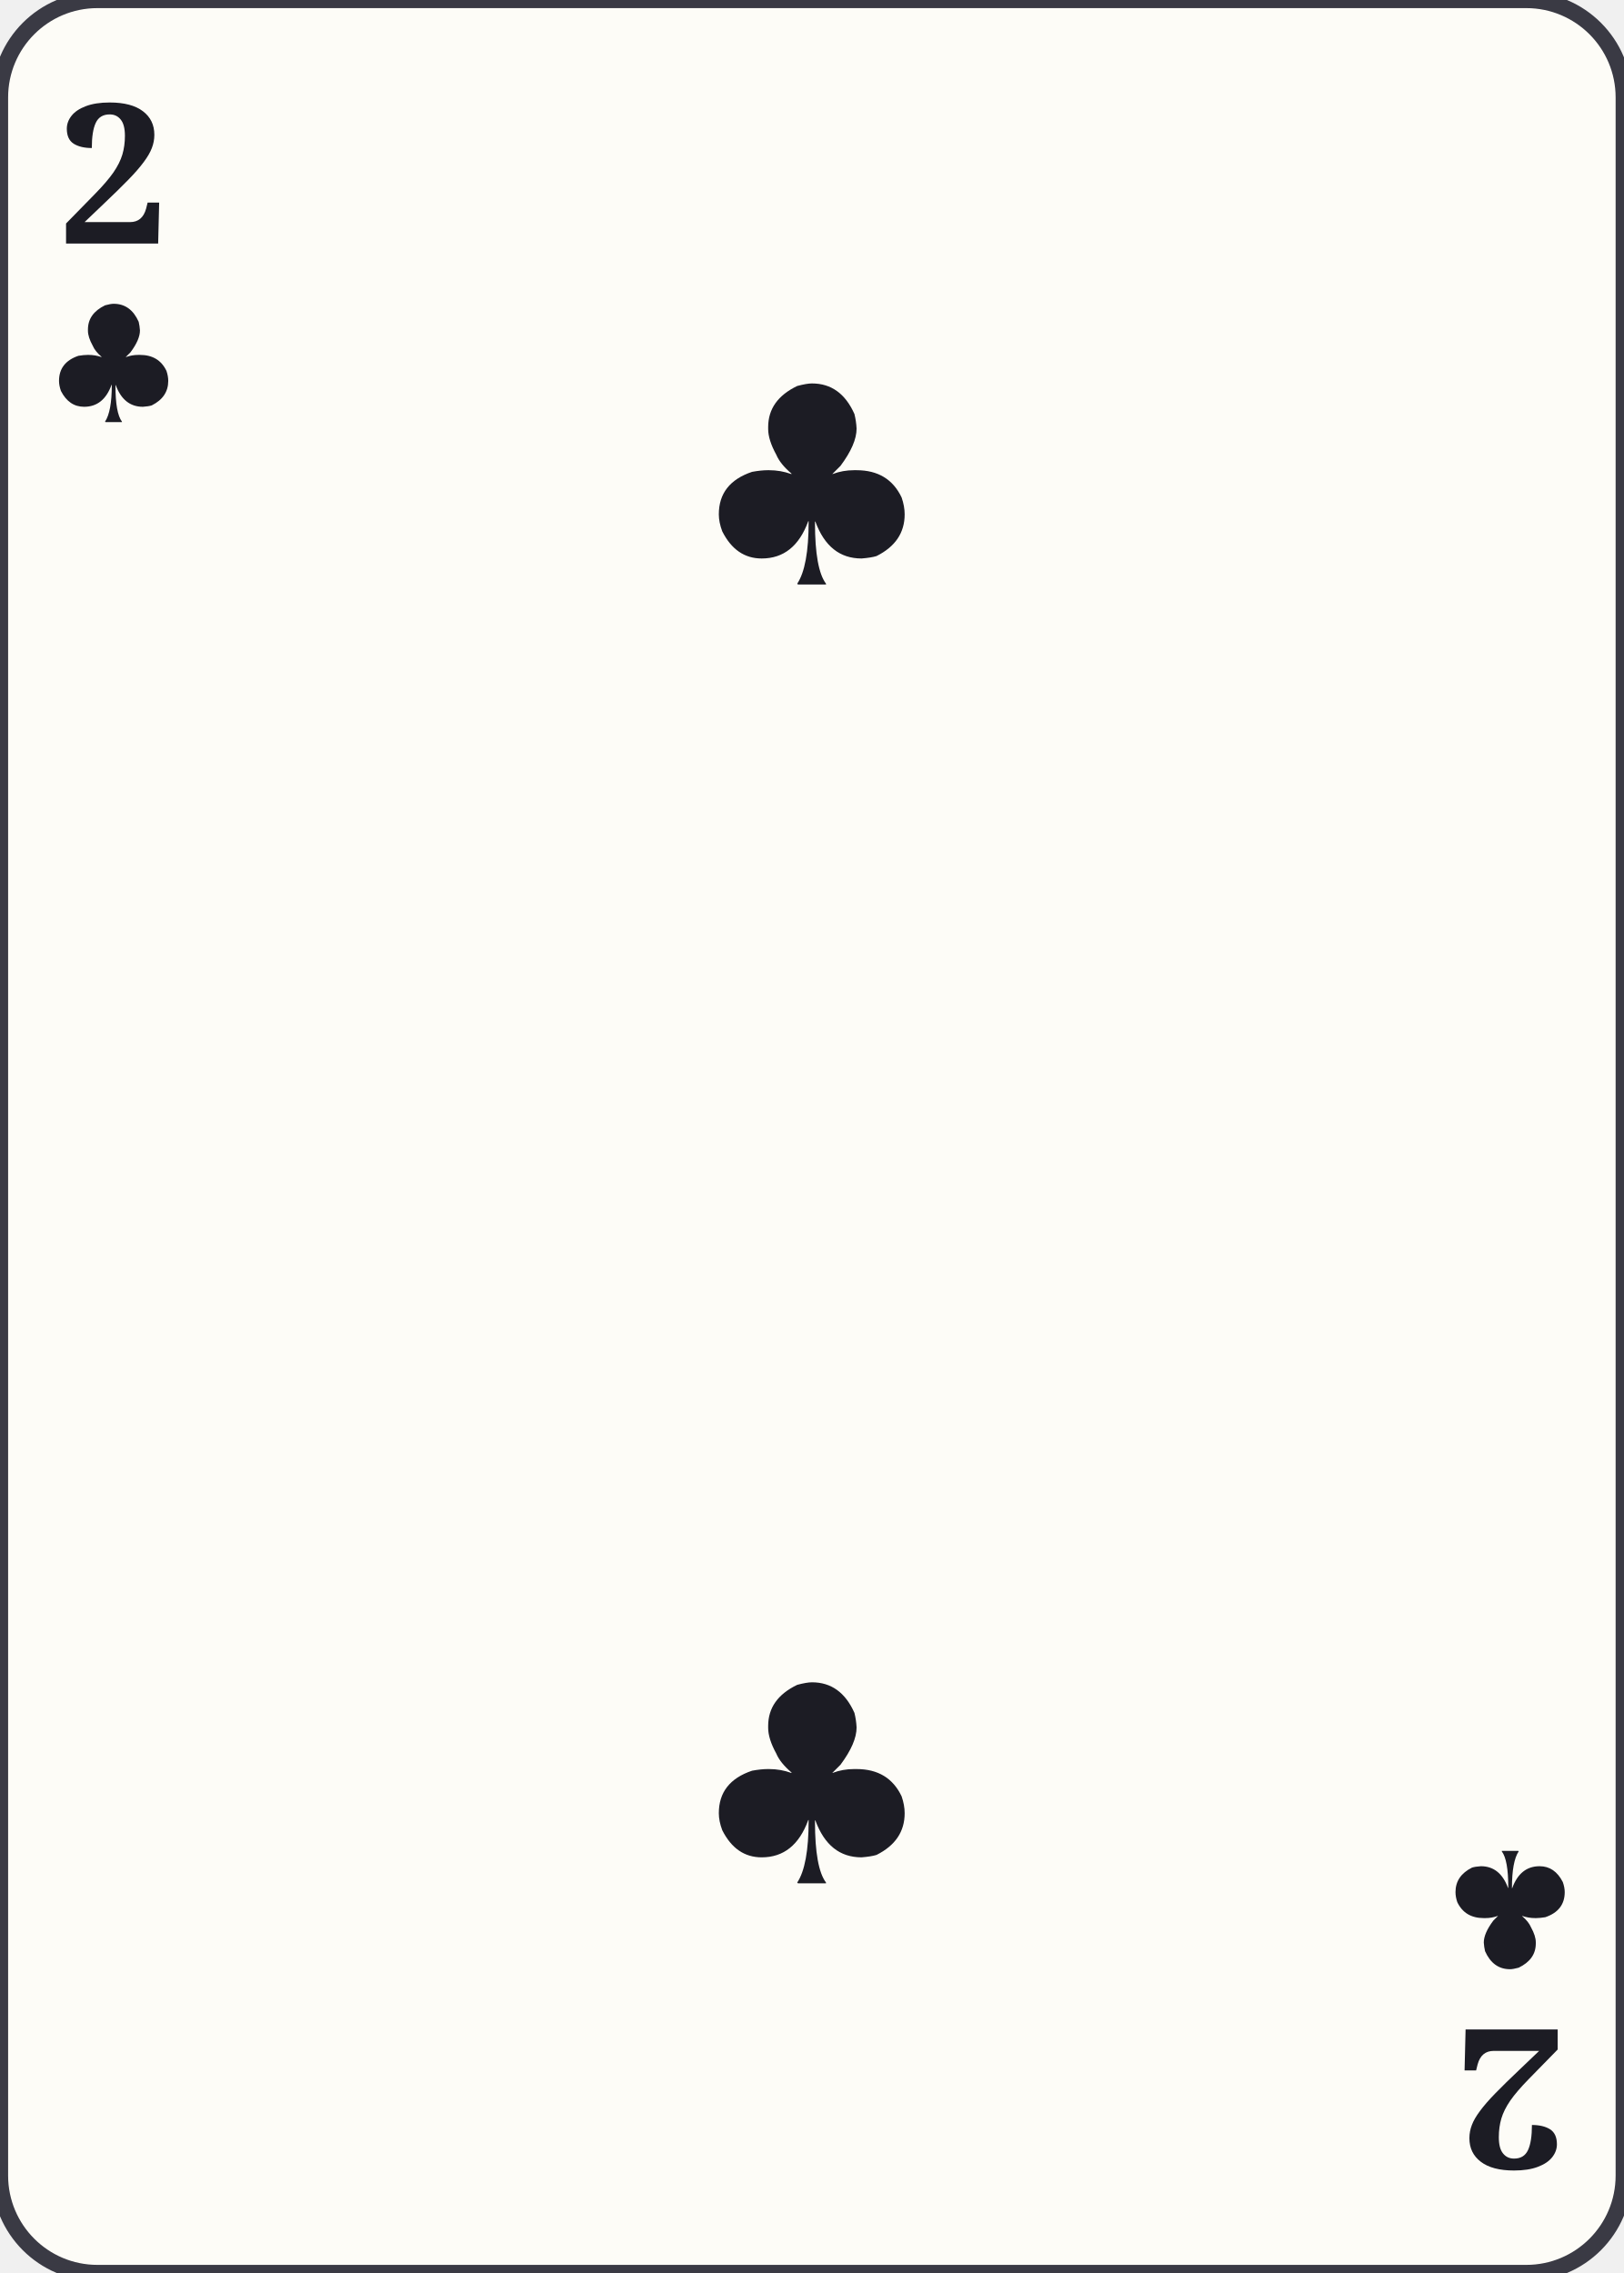
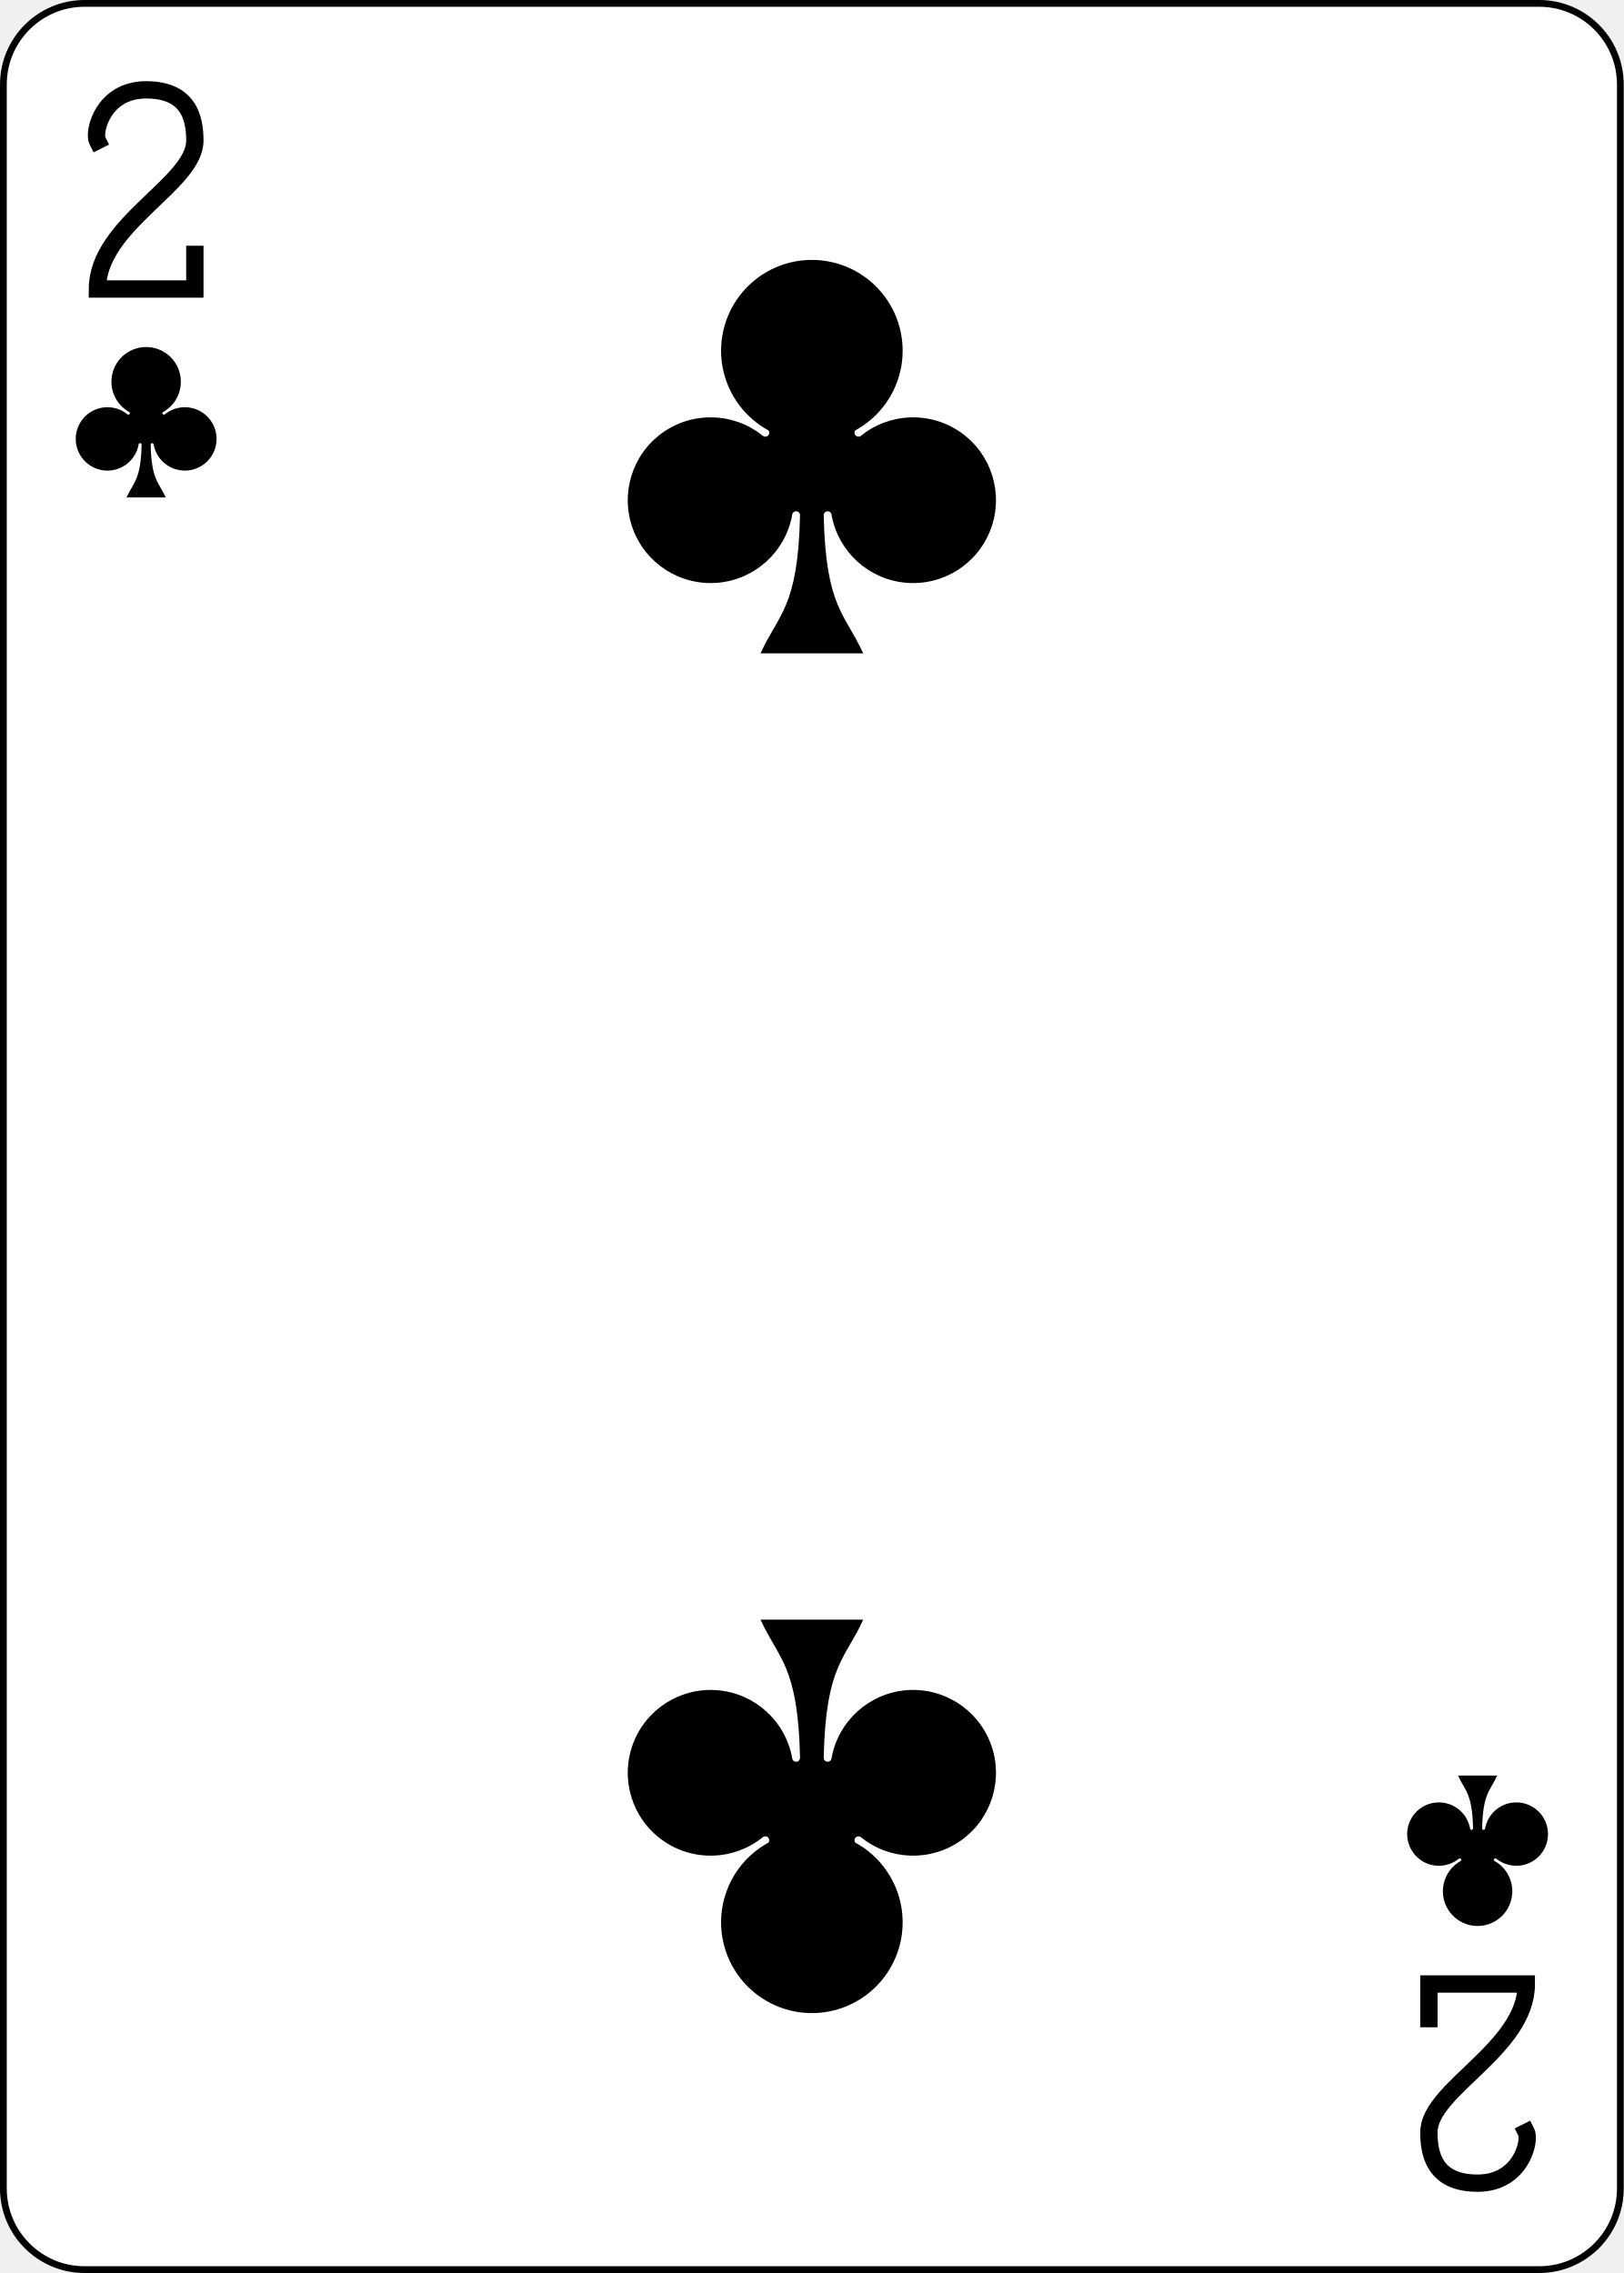
- <svg xmlns="http://www.w3.org/2000/svg" viewBox="0 0 200 280" font-family="Georgia, serif">
-   <rect width="200" height="280" rx="12" fill="#fdfcf7" stroke="#3a3a44" stroke-width="2" />
-   <text x="14" y="30" font-size="24" font-weight="bold" fill="#1c1c24" text-anchor="middle">2</text>
-   <text x="14" y="52" font-size="20" fill="#1c1c24" text-anchor="middle">♣</text>
-   <g transform="rotate(180 100.0 140.0)">
-     <text x="14" y="30" font-size="24" font-weight="bold" fill="#1c1c24" text-anchor="middle">2</text>
-     <text x="14" y="52" font-size="20" fill="#1c1c24" text-anchor="middle">♣</text>
+ <svg xmlns="http://www.w3.org/2000/svg" xmlns:xlink="http://www.w3.org/1999/xlink" class="card" face="2C" height="3.5in" preserveAspectRatio="none" viewBox="-120 -168 240 336" width="2.5in">
+   <defs>
+     <symbol id="SC2" viewBox="-600 -600 1200 1200" preserveAspectRatio="xMinYMid">
+       <path d="M30 150C35 385 85 400 130 500L-130 500C-85 400 -35 385 -30 150A10 10 0 0 0 -50 150A210 210 0 1 1 -124 -51A10 10 0 0 0 -110 -65A230 230 0 1 1 110 -65A10 10 0 0 0 124 -51A210 210 0 1 1 50 150A10 10 0 0 0 30 150Z" fill="black" />
+     </symbol>
+     <symbol id="VC2" viewBox="-500 -500 1000 1000" preserveAspectRatio="xMinYMid">
+       <path d="M-225 -225C-245 -265 -200 -460 0 -460C 200 -460 225 -325 225 -225C225 -25 -225 160 -225 460L225 460L225 300" stroke="black" stroke-width="80" stroke-linecap="square" stroke-miterlimit="1.5" fill="none" />
+     </symbol>
+   </defs>
+   <rect width="239" height="335" x="-119.5" y="-167.5" rx="12" ry="12" fill="white" stroke="black" />
+   <use xlink:href="#VC2" height="32" width="32" x="-114.4" y="-156" />
+   <use xlink:href="#SC2" height="26.769" width="26.769" x="-111.784" y="-119" />
+   <use xlink:href="#SC2" height="70" width="70" x="-35" y="-135.588" />
+   <g transform="rotate(180)">
+     <use xlink:href="#VC2" height="32" width="32" x="-114.4" y="-156" />
+     <use xlink:href="#SC2" height="26.769" width="26.769" x="-111.784" y="-119" />
+     <use xlink:href="#SC2" height="70" width="70" x="-35" y="-135.588" />
  </g>
-   <text x="100" y="72" font-size="34" fill="#1c1c24" text-anchor="middle">♣</text>
-   <text x="100" y="232" font-size="34" fill="#1c1c24" text-anchor="middle">♣</text>
</svg>
